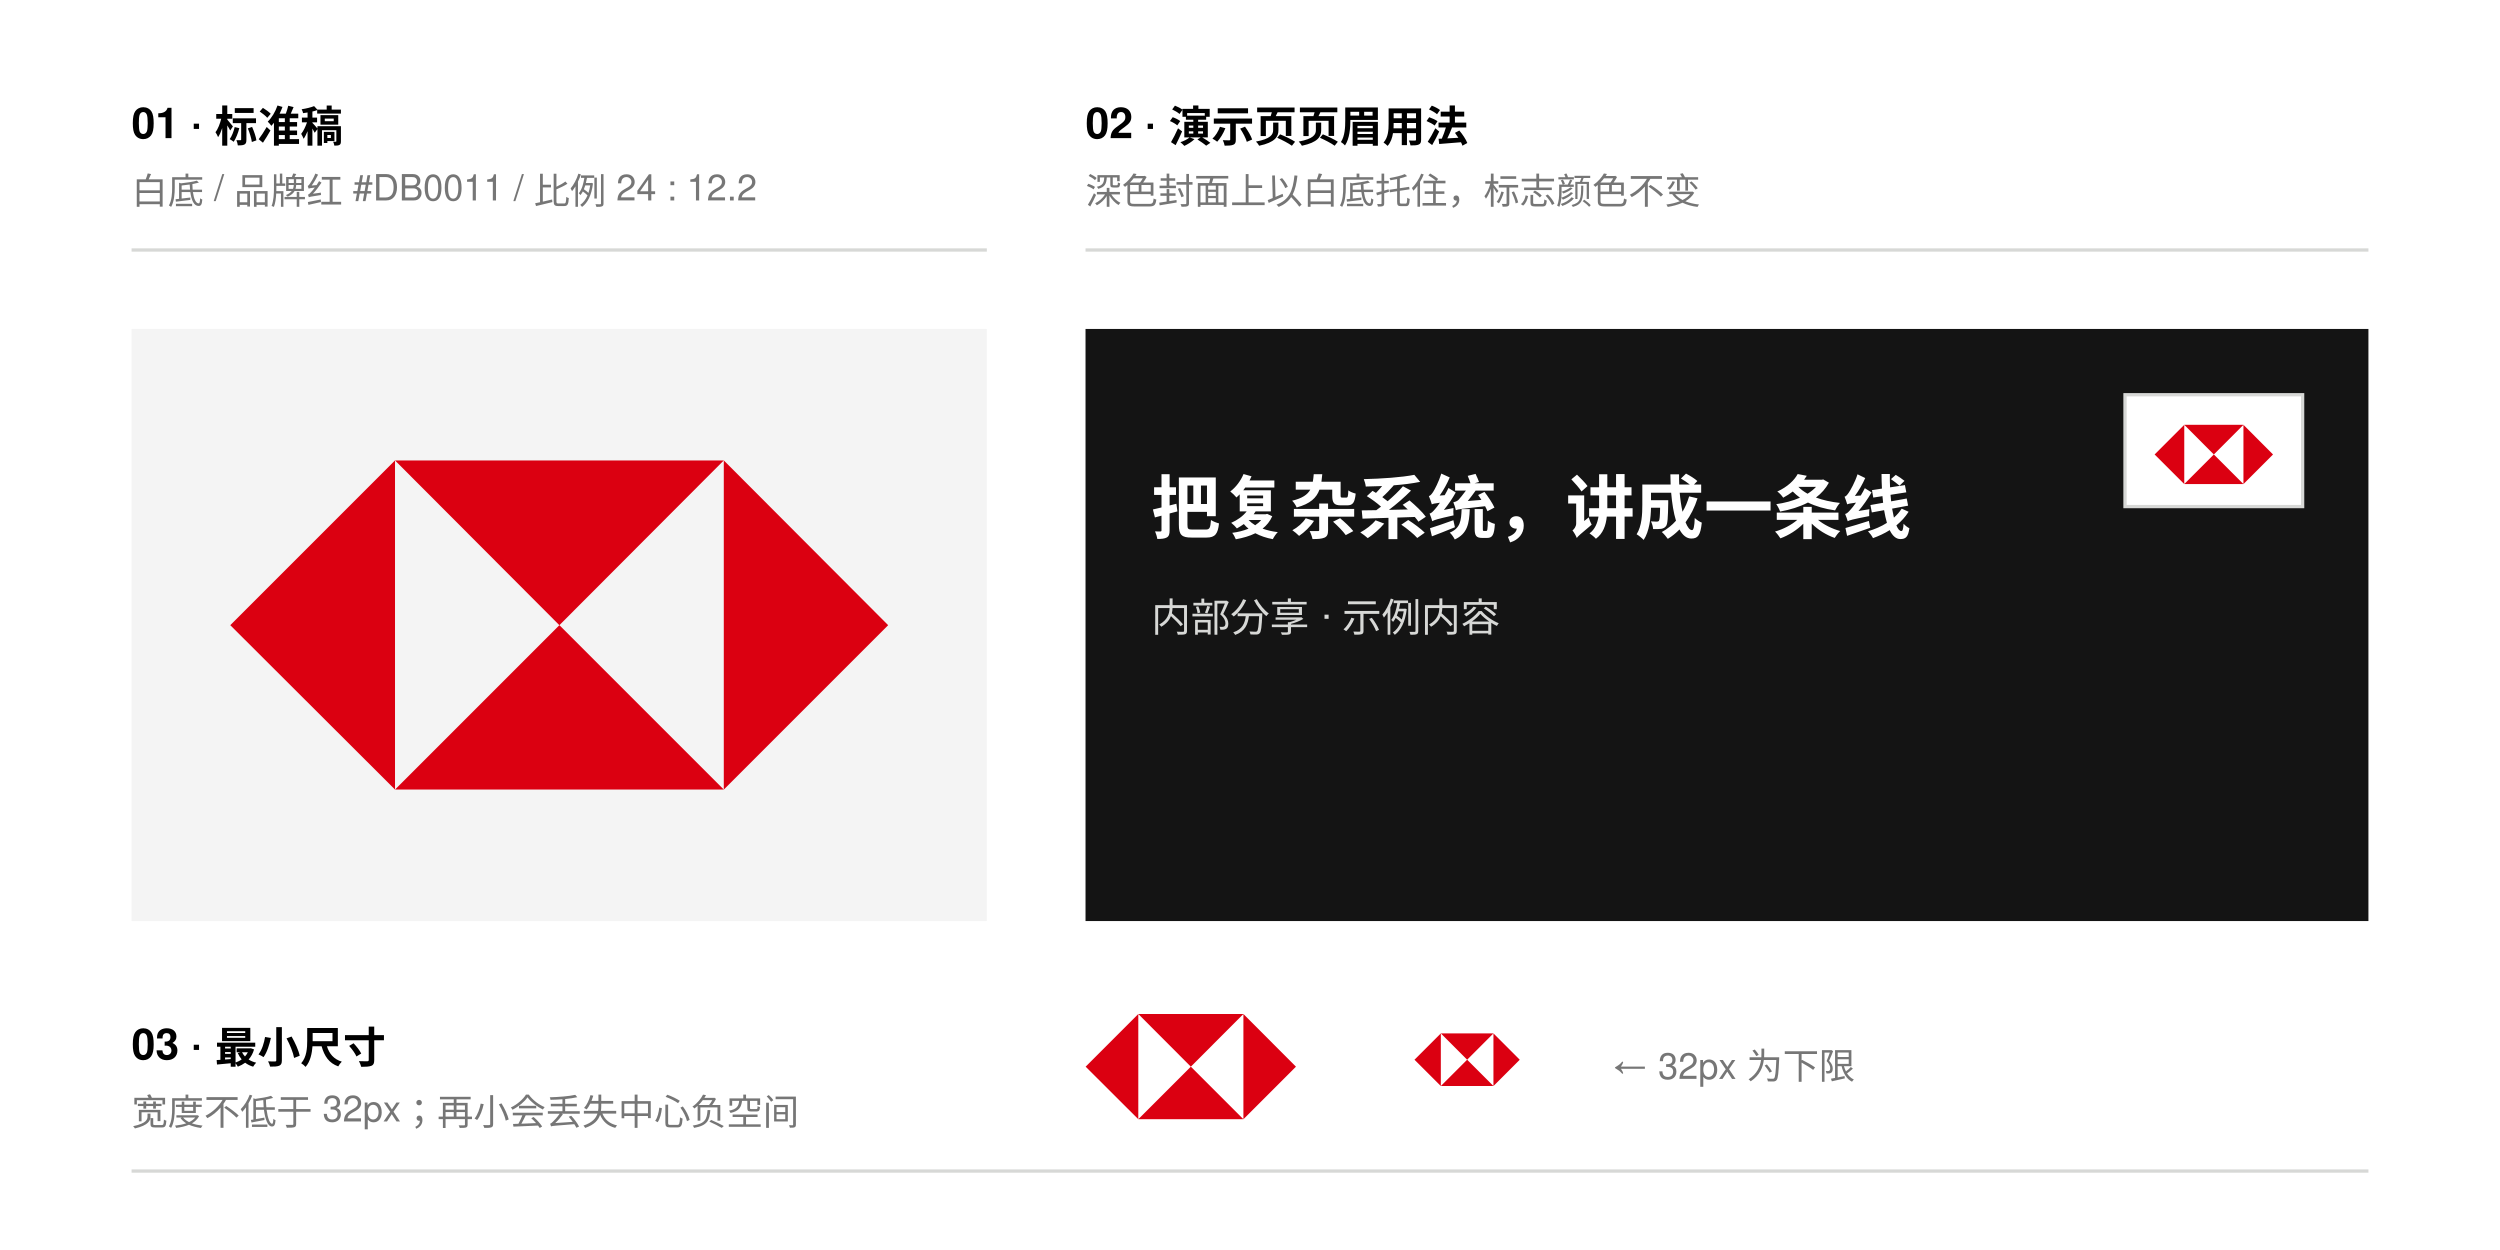
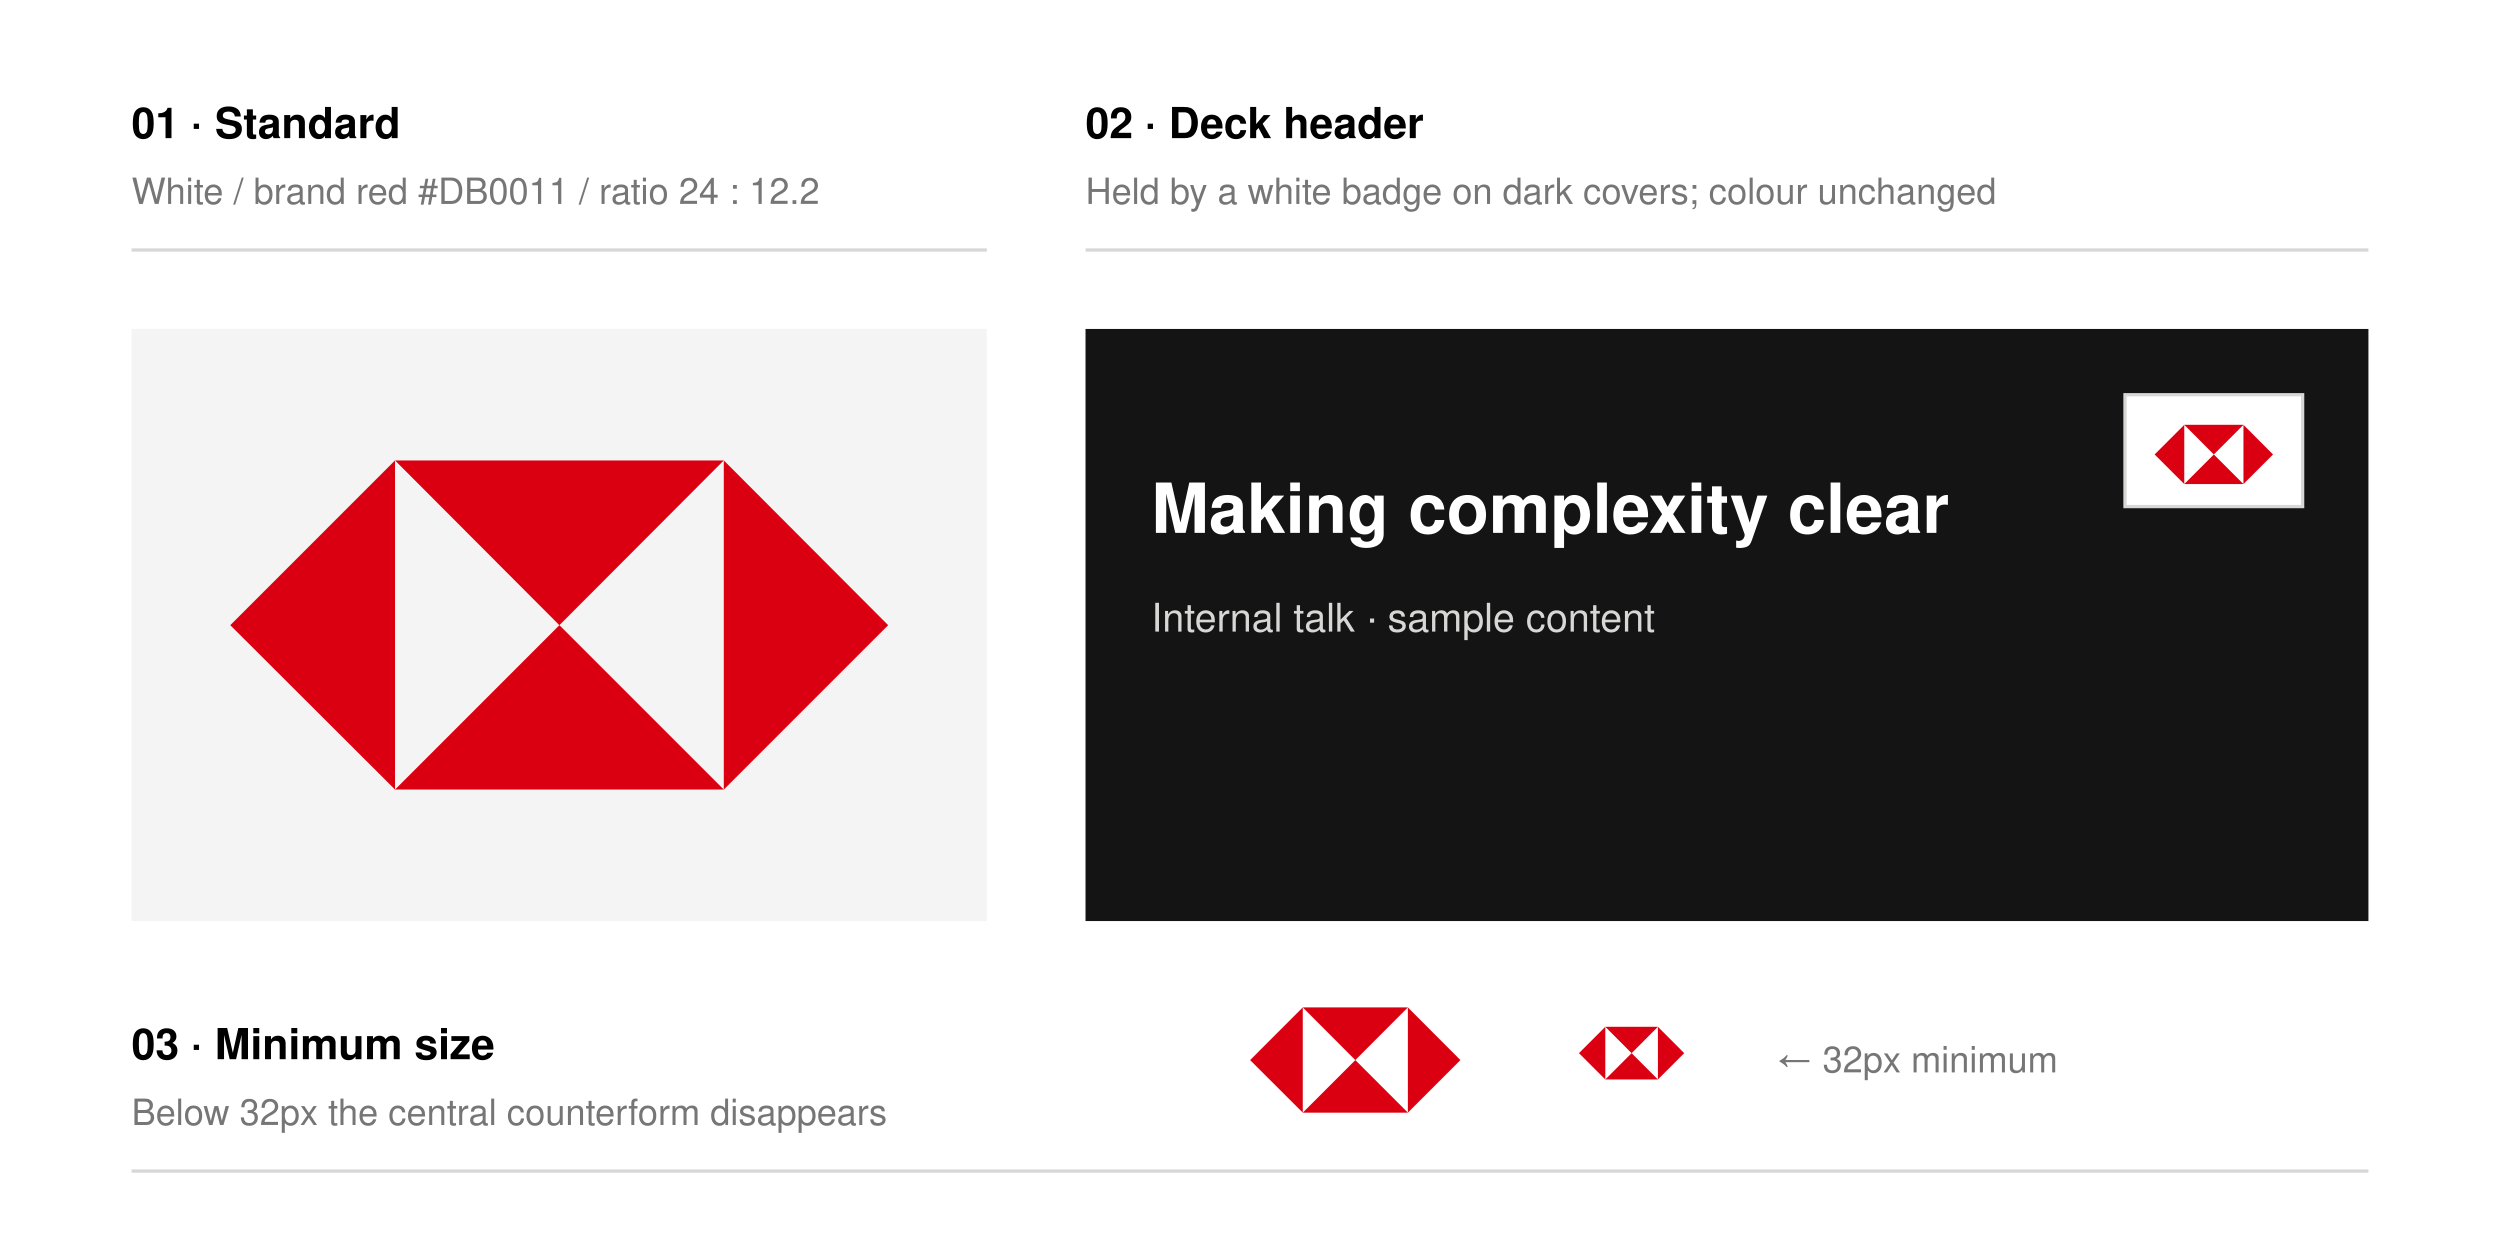
- <svg xmlns="http://www.w3.org/2000/svg" viewBox="0 0 760 380" width="760" height="380" role="img" aria-label="HSBC Hexagon 示意重绘：标准稿、页眉用法与最小尺寸">
+ <svg xmlns="http://www.w3.org/2000/svg" viewBox="0 0 760 380" width="760" height="380" role="img" aria-label="HSBC Hexagon redraw: standard, deck header and minimum size">
  <defs>
    <symbol id="hsbc-hex" viewBox="0 5.9 24 12.2">
      <path fill="#DB0011" d="m24 12.007-5.996 5.997V5.996L24 12.007zm-5.996-6.01H6.01l5.996 6.01 5.997-6.01zM0 12.006l6.01 5.997V5.996L0 12.007zm6.01 5.997h11.994l-5.997-5.997-5.996 5.997z" />
    </symbol>
  </defs>
  <style>
    text{font-family:'Nimbus Sans',Inter,-apple-system,BlinkMacSystemFont,'Segoe UI',Arial,Helvetica,sans-serif;fill:#333333}
    .cap{font-size:13px;font-weight:600;fill:#000000}
    .sub{font-size:11px;fill:#767676}
    .rule{stroke:#D7D8D6;stroke-width:1}
  </style>
  <rect width="760" height="380" fill="#FFFFFF" />
-   <text x="40" y="42" class="cap">01 · 标准稿</text>
-   <text x="40" y="62" class="sub">白底 / 品牌红 #DB0011 / 比例 24 : 12.2</text>
+   <text x="40" y="42" class="cap">01 · Standard</text>
+   <text x="40" y="62" class="sub">White / brand red #DB0011 / ratio 24 : 12.2</text>
  <line x1="40" y1="76" x2="300" y2="76" class="rule" />
  <rect x="40" y="100" width="260" height="180" fill="#F4F4F4" />
  <use href="#hsbc-hex" x="70" y="139" width="200" height="102" />
-   <text x="330" y="42" class="cap">02 · 演示页页眉用法</text>
-   <text x="330" y="62" class="sub">深色封面上以白底托住，标志颜色不变</text>
+   <text x="330" y="42" class="cap">02 · Deck header</text>
+   <text x="330" y="62" class="sub">Held by a white badge on dark covers; colour unchanged</text>
  <line x1="330" y1="76" x2="720" y2="76" class="rule" />
  <rect x="330" y="100" width="390" height="180" fill="#141414" />
  <rect x="646" y="120" width="54" height="34" fill="#FFFFFF" stroke="#D7D8D6" stroke-width="1" />
  <use href="#hsbc-hex" x="655" y="129" width="36" height="18.3" />
-   <text x="350" y="162" style="font-size:21px;font-weight:700;fill:#FFFFFF">把复杂系统，讲成一条线</text>
-   <text x="350" y="192" style="font-size:12px;fill:#D7D8D6">内部分享 · 示例内容</text>
-   <text x="40" y="322" class="cap">03 · 最小尺寸</text>
-   <text x="40" y="342" class="sub">宽度不低于 32px；再小会丢失中心负空间</text>
+   <text x="350" y="162" style="font-size:21px;font-weight:700;fill:#FFFFFF">Making complexity clear</text>
+   <text x="350" y="192" style="font-size:12px;fill:#D7D8D6">Internal talk · sample content</text>
+   <text x="40" y="322" class="cap">03 · Minimum size</text>
+   <text x="40" y="342" class="sub">Below 32px the central counterform disappears</text>
  <line x1="40" y1="356" x2="720" y2="356" class="rule" />
-   <use href="#hsbc-hex" x="330" y="308" width="64" height="32.5" />
-   <use href="#hsbc-hex" x="430" y="314" width="32" height="16.3" />
-   <text x="490" y="328" class="sub">← 32px 为下限</text>
+   <use href="#hsbc-hex" x="380" y="306" width="64" height="32.5" />
+   <use href="#hsbc-hex" x="480" y="312" width="32" height="16.3" />
+   <text x="540" y="326" class="sub">← 32px minimum</text>
</svg>
